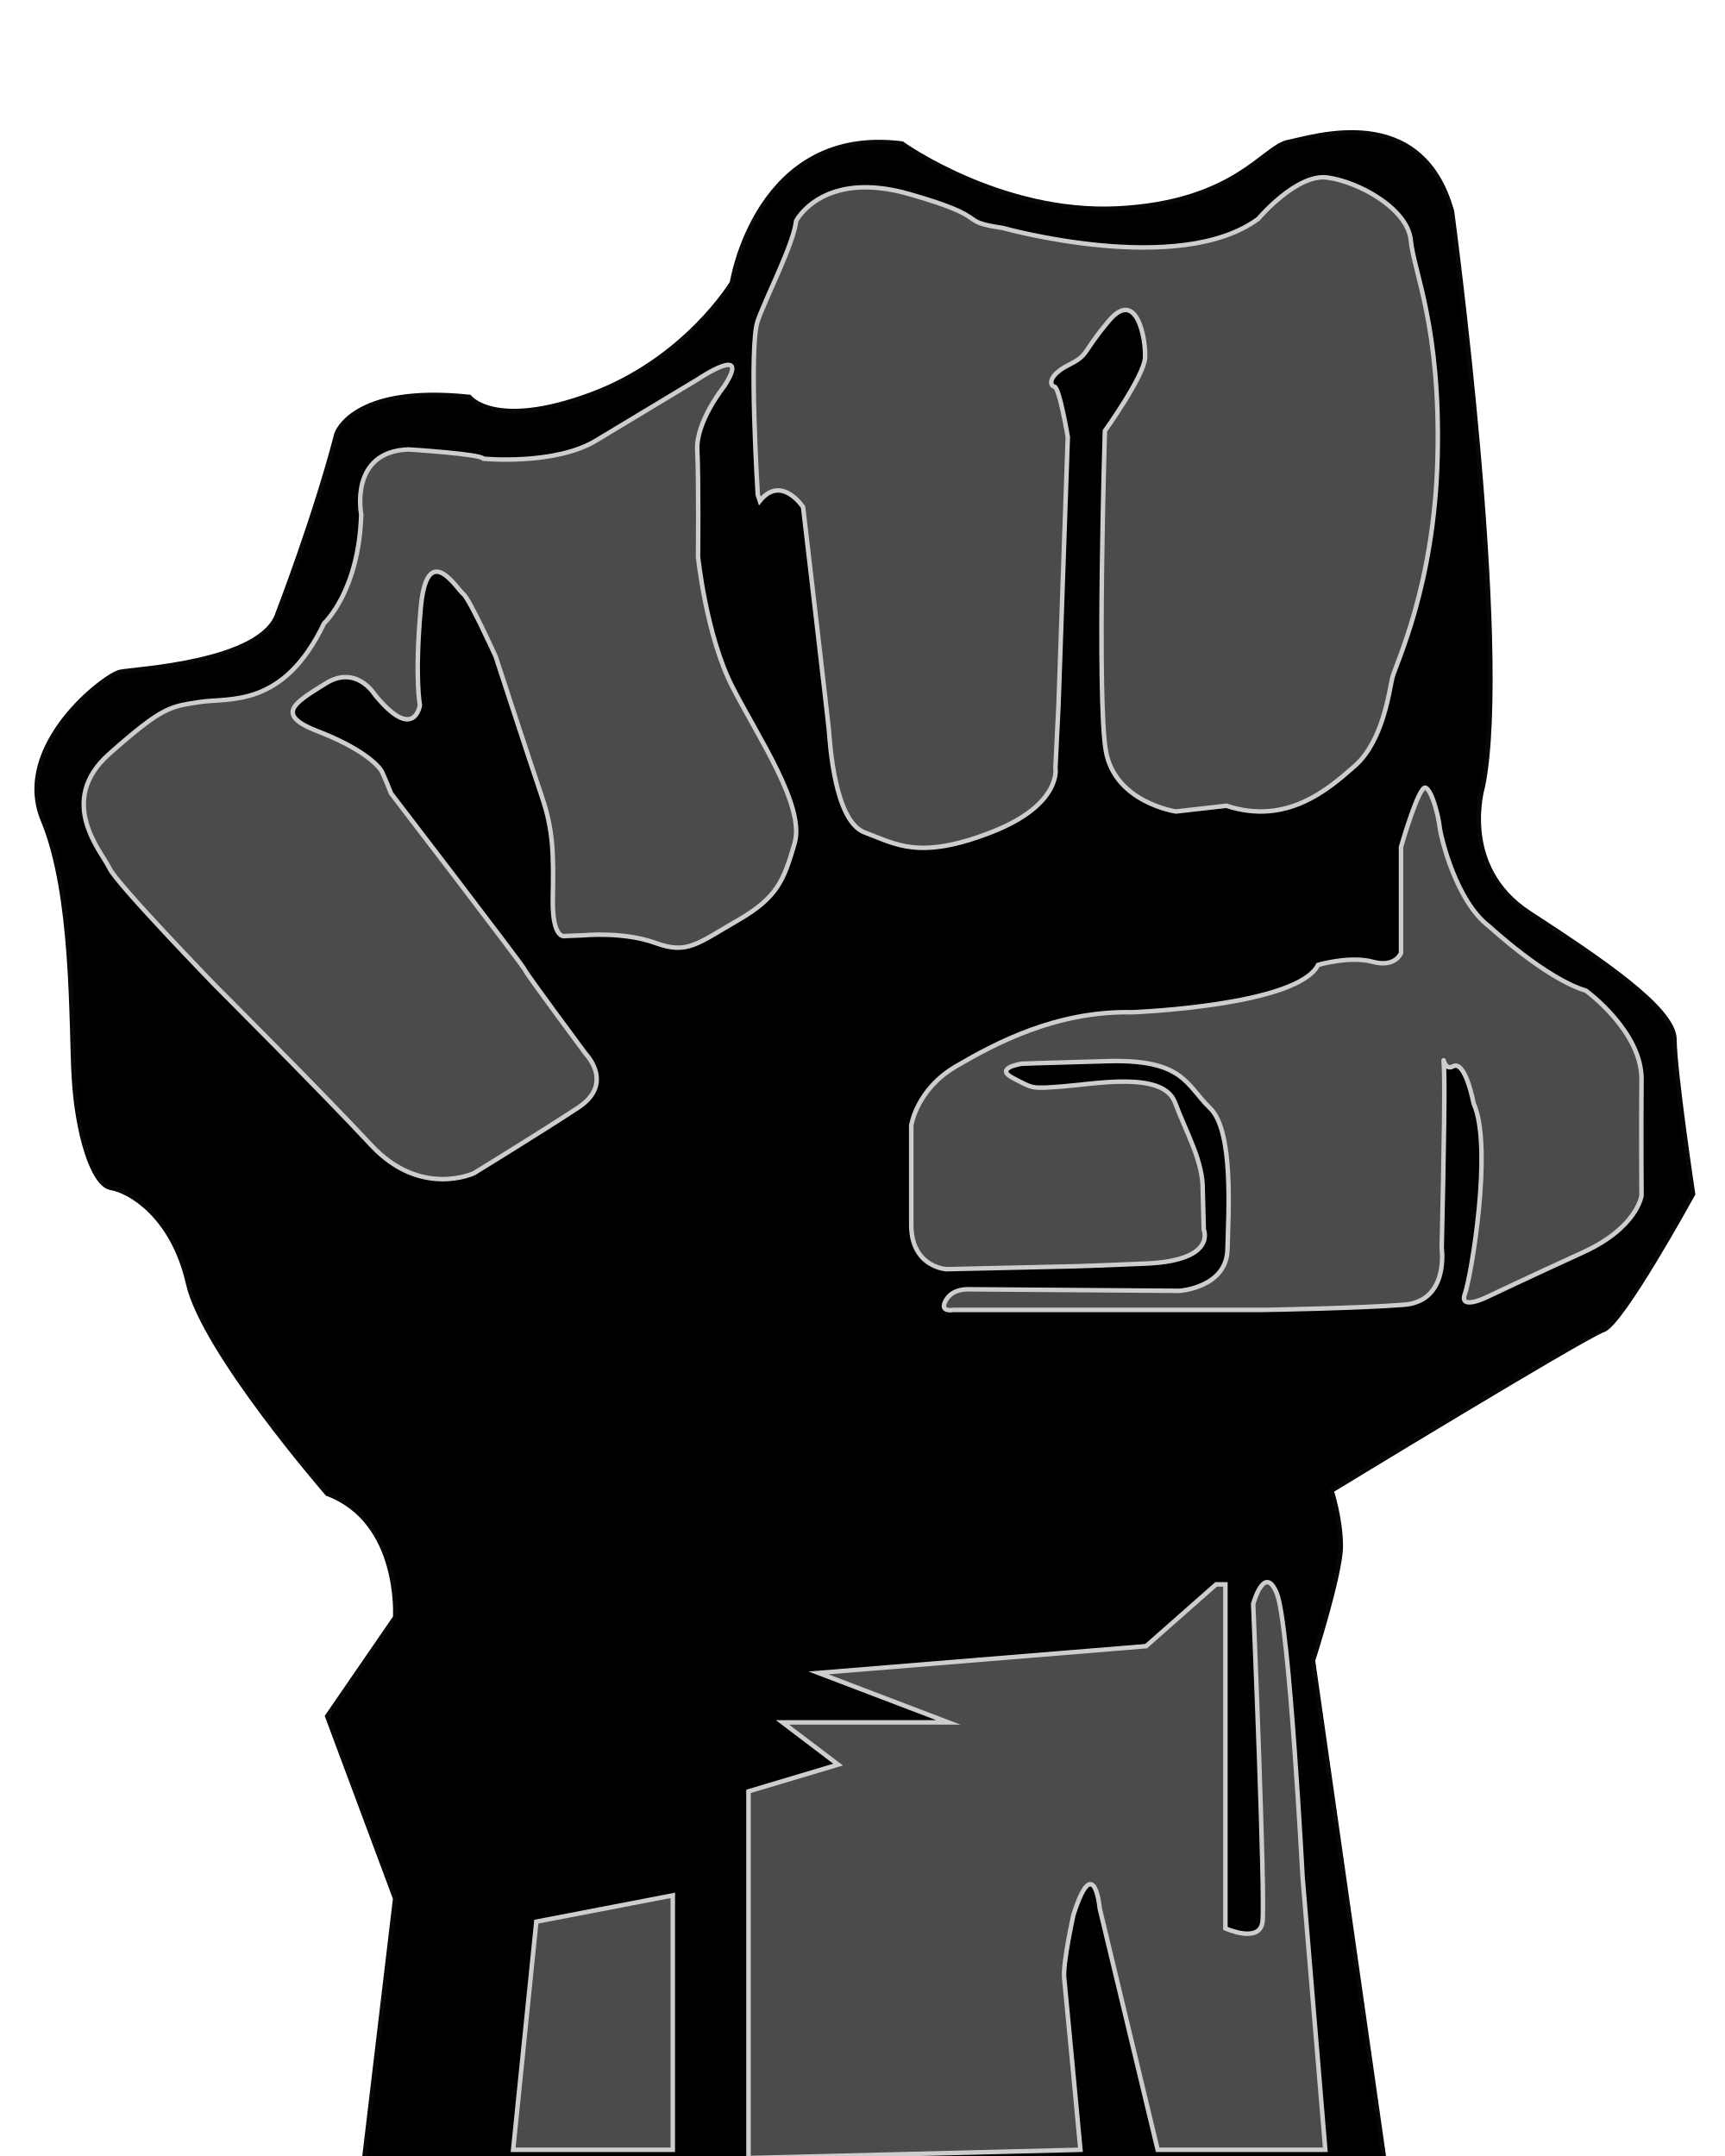
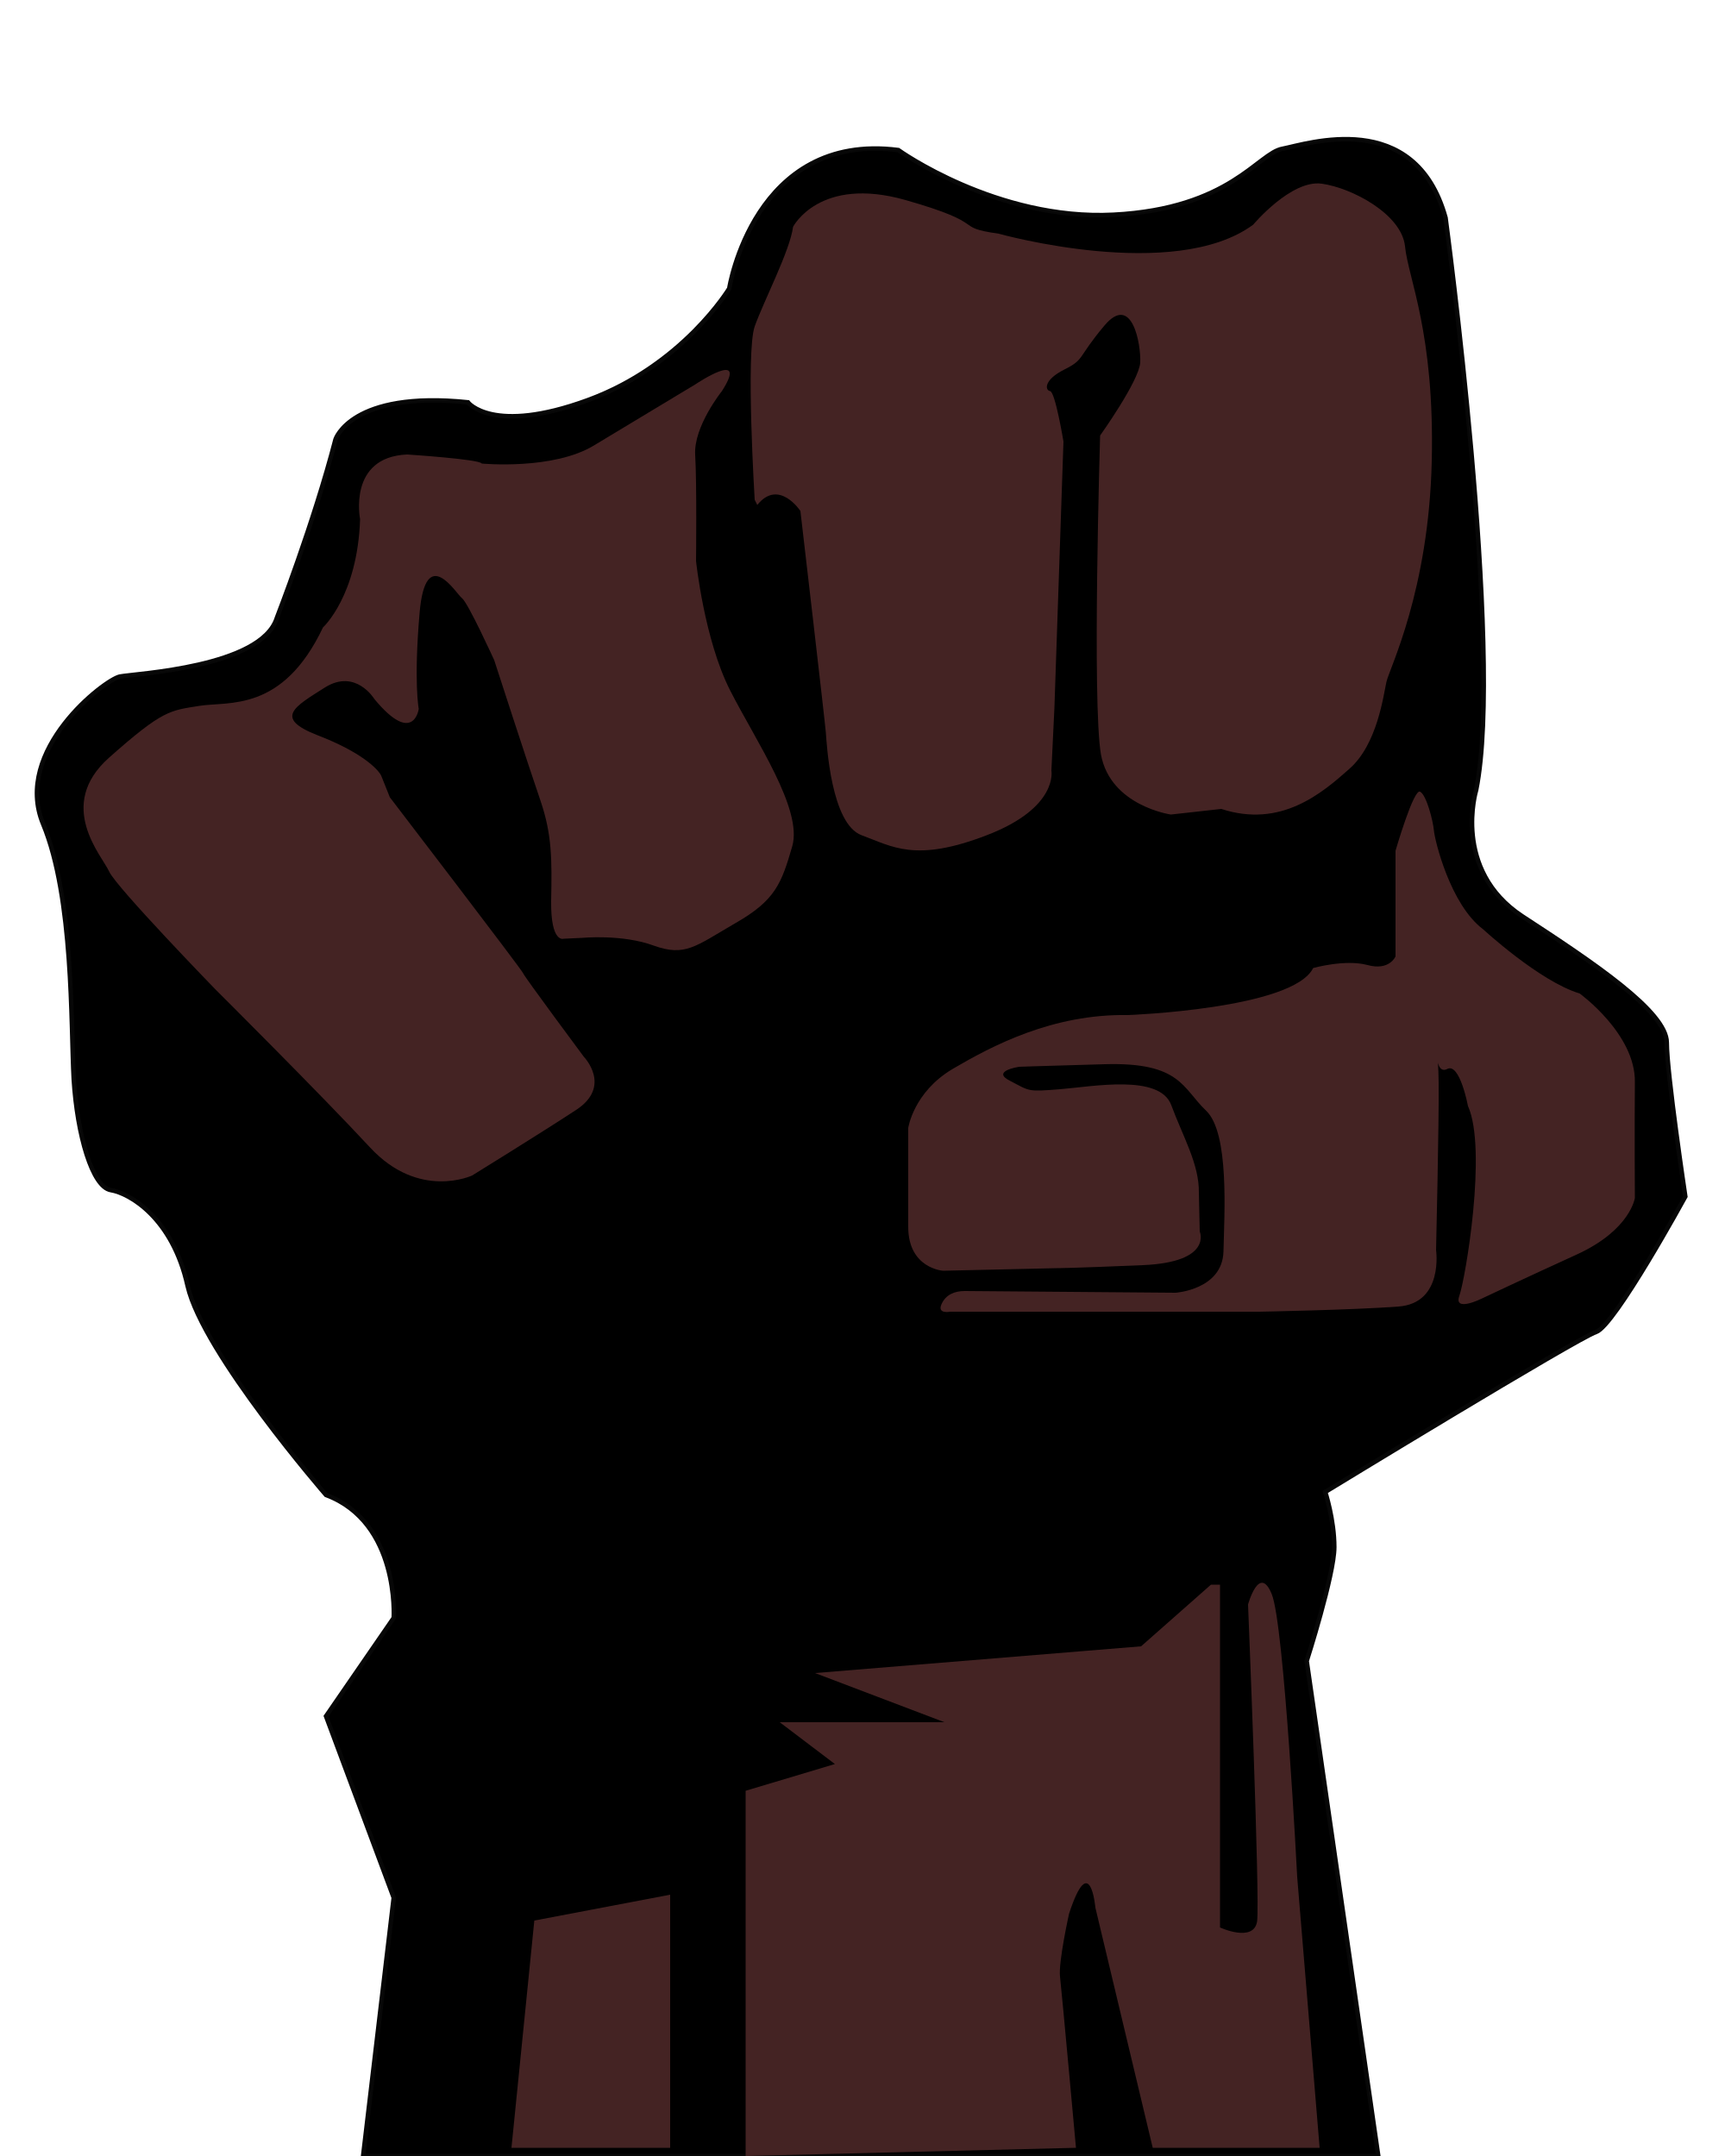
<svg xmlns="http://www.w3.org/2000/svg" version="1.1" id="Ebene_1" x="0px" y="0px" width="400px" height="500px" viewBox="0 0 400 500" enable-background="new 0 0 400 500" xml:space="preserve">
-   <g>
-     <path stroke="#070707" stroke-width="1.043" stroke-miterlimit="10" d="M84.476,500.469l7.165-60.188l-15.764-42.276   l15.764-22.929c0,0,1.433-22.213-15.764-28.661c0,0-28.661-32.96-32.244-48.723c-3.583-15.765-13.614-21.497-17.913-22.213   c-4.299-0.717-7.882-12.897-8.598-25.795c-0.717-12.898,0-42.275-7.165-59.472c-7.165-17.197,14.33-33.677,17.912-34.394   c3.583-0.717,32.961-2.15,36.544-13.614c0,0,8.598-22.213,13.614-41.559c0,0,3.583-11.465,30.811-8.598   c0,0,5.732,7.679,27.944-0.46c22.213-8.138,32.96-26.052,32.96-26.052s5.732-36.543,39.41-32.244c0,0,22.929,16.48,50.157,15.047   c27.229-1.433,33.677-14.316,39.409-15.398c5.733-1.082,30.811-9.68,37.977,16.115c0,0,13.614,101.031,7.165,133.275   c0,0-5.732,18.629,10.748,29.378c16.479,10.748,33.677,22.213,33.677,29.378c0,7.165,4.3,35.826,4.3,35.826   s-16.481,30.095-20.779,31.527c-4.3,1.434-63.055,37.26-63.055,37.26s2.149,6.45,2.149,12.898s-6.448,26.511-6.448,26.511   l16.48,115.362H84.476z" />
-     <polygon fill="#4B4B4B" stroke="#CECCCC" stroke-width="1.043" stroke-miterlimit="10" points="118.989,498.559 124.363,445.654    156.009,439.561 156.009,498.559  " />
-     <path fill="#4B4B4B" stroke="#CECCCC" stroke-width="1.043" stroke-miterlimit="10" d="M173.565,500.469V415.44l20.78-6.21   l-12.898-9.791h38.454l-30.095-11.465l75.952-6.21L282,367.435h2.149v79.772c0,0,7.882,3.583,8.599-1.432   c0.715-5.016-2.15-73.803-2.15-73.803s2.627-9.553,5.494-2.388c2.866,7.165,5.971,65.921,5.971,65.921l5.255,63.054h-38.872   l-13.434-55.95c0,0-1.254-13.614-6.091,1.434c0,0-2.508,11.286-2.15,14.689c0.358,3.404,3.762,39.828,3.762,39.828L173.565,500.469   z" />
-     <path fill="#4B4B4B" stroke="#CECCCC" stroke-width="1.043" stroke-miterlimit="10" d="M324.872,221.022v-24.601   c0,0,4.181-14.57,5.733-13.734s2.985,6.807,3.224,9.076c0.239,2.269,3.821,17.316,11.465,23.048c0,0,13.137,12.179,22.452,14.927   c0,0,13.016,9.434,12.898,20.659c-0.12,11.226,0,26.87,0,26.87s-0.956,7.404-13.494,13.137   c-12.54,5.732-22.332,10.389-22.332,10.389s-6.569,3.224-5.136-0.717s6.569-34.155,2.029-44.186c0,0-1.91-10.151-4.776-8.598   c-2.866,1.552-2.149-5.971-2.029,3.224c0.118,9.195-0.599,38.93-0.599,38.93s1.792,12.302-8.717,13.137   c-10.509,0.836-32.483,1.195-32.483,1.195h-37.14h-34.871c0,0-2.985,0.595-2.03-1.674c0.955-2.269,3.105-3.105,5.374-3.105   c2.269,0,49.082,0.358,49.082,0.358s10.866-0.717,11.106-9.555c0.239-8.836,1.435-27.585-4.059-32.84   c-5.494-5.256-5.971-11.346-23.645-10.868c-17.676,0.478-19.945,0.597-19.945,0.597s-6.687,0.956-2.03,3.344   c4.658,2.388,3.942,2.509,11.584,1.911c7.642-0.597,23.166-3.583,25.914,3.701c2.748,7.285,6.568,13.733,6.448,20.421l0.24,9.077   c0,0,3.103,7.165-13.257,7.882c-16.36,0.715-20.062,0.715-20.062,0.715l-26.393,0.599c0,0-8.12-0.479-8.12-10.271   c0-9.792,0-23.049,0-23.049s1.195-8.36,10.389-13.733c9.195-5.374,23.288-12.898,40.843-12.539c0,0,38.334-1.432,43.11-10.986   c0,0,7.404-2.149,12.658-0.716C323.561,224.482,324.872,221.022,324.872,221.022z" />
-     <path fill="#4B4B4B" stroke="#CECCCC" stroke-width="1.043" stroke-miterlimit="10" d="M90.687,184.002   c0,0,30.87,40.244,31.049,40.961c0.179,0.716,14.152,19.525,14.152,19.525s6.628,6.807-1.791,12.36   c-8.42,5.553-24.183,15.227-24.183,15.227s-12.36,5.832-23.825-6.489c-11.465-12.32-36.006-36.858-36.006-36.858   s-23.108-23.828-24.72-27.41c-1.612-3.583-12.539-15.406,0-26.512c12.539-11.106,14.151-10.927,20.959-12.002   c6.807-1.075,19.346,1.612,28.84-18.272c0,0,8.061-7.345,8.598-25.258c0,0-2.866-14.51,10.927-15.047   c0,0,17.018,1.074,17.376,2.149c0,0,16.781,1.612,26.304-4.299l23.494-14.151c0,0,12.539-8.42,6.091,1.612   c0,0-6.628,8.24-6.269,14.867c0.358,6.628,0.179,24.721,0.179,24.721s1.897,18.272,7.935,30.095   c6.038,11.822,16.965,27.765,14.457,36.364c-2.508,8.598-3.941,12.539-13.256,17.913c-9.314,5.374-11.643,7.882-18.988,5.195   c-7.344-2.688-16.659-1.792-16.659-1.792l-4.299,0.179c0,0-3.045,1.075-2.866-8.777c0.179-9.852,0.179-15.585-2.508-23.466   c-2.687-7.882-10.748-32.603-10.748-32.603s-6.09-13.434-7.524-14.51c-1.433-1.075-8.419-12.897-9.852,3.403   c-1.434,16.302-0.179,22.392-0.179,22.392s-1.254,8.778-10.39-2.328c0,0-4.299-7.165-11.464-2.687   c-7.165,4.478-12.002,7.165-1.791,11.106c10.21,3.941,14.151,7.925,14.868,9.426C89.313,180.538,90.687,184.002,90.687,184.002z" />
-     <path fill="#4B4B4B" stroke="#CECCCC" stroke-width="1.043" stroke-miterlimit="10" d="M175.713,114.737   c0,0-2.149-34.393,0-40.365c2.15-5.972,8.26-17.675,8.907-23.168c0,0,6.14-11.943,26.204-6.21   c20.062,5.732,10.51,6.21,21.735,7.881c0,0,40.84,11.465,59.233-2.149c0,0,8.836-10.509,16.003-9.554   c7.165,0.955,18.63,7.165,19.346,14.569c0.717,7.404,6.926,20.063,6.209,50.157c-0.717,30.095-9.792,48.247-10.509,51.352   c-0.715,3.105-2.149,14.57-8.598,20.302c-6.448,5.732-16.002,13.853-29.856,9.315l-11.704,1.325c0,0-14.092-2.042-16.241-13.984   c-2.15-11.942-0.239-74.281-0.239-74.281s9.077-12.658,9.315-16.957c0.239-4.299-1.911-16.241-8.359-8.598   c-6.449,7.643-4.538,7.837-9.315,10.247c-4.777,2.411-4.539,4.8-3.344,5.038c1.194,0.239,3.105,11.703,3.105,11.703l-2.15,62.099   l-0.717,14.571c0,0,1.673,8.598-15.047,15.047c-16.718,6.449-21.991,2.628-29.147,0c-7.156-2.628-8.112-21.258-8.351-23.885   c-0.238-2.626-5.97-51.59-5.97-51.59s-5.016-7.644-10.033-1.433L175.713,114.737z" />
-   </g>
+   <path stroke="#070707" stroke-width="1.043" stroke-miterlimit="10" d="M84.2,500l7.1-59.9L75.6,398l15.7-22.8  c0,0,1.4-22.1-15.7-28.5c0,0-28.5-32.8-32.1-48.5C40,282.4,30,276.7,25.7,276c-4.3-0.7-7.8-12.8-8.6-25.7c-0.7-12.8,0-42.1-7.1-59.2  c-7.1-17.1,14.3-33.5,17.8-34.2c3.6-0.7,32.8-2.1,36.4-13.6c0,0,8.6-22.1,13.6-41.4c0,0,3.6-11.4,30.7-8.6c0,0,5.7,7.6,27.8-0.5  c22.1-8.1,32.8-25.9,32.8-25.9s5.7-36.4,39.2-32.1c0,0,22.8,16.4,49.9,15c27.1-1.4,33.5-14.3,39.2-15.3c5.7-1.1,30.7-9.6,37.8,16  c0,0,13.6,100.6,7.1,132.7c0,0-5.7,18.5,10.7,29.3c16.4,10.7,33.5,22.1,33.5,29.3c0,7.1,4.3,35.7,4.3,35.7s-16.4,30-20.7,31.4  c-4.3,1.4-62.8,37.1-62.8,37.1s2.1,6.4,2.1,12.8s-6.4,26.4-6.4,26.4L319.6,500H84.2z" />
+   <polygon fill="#442323" points="118.6,498.1 123.9,445.4 155.4,439.4 155.4,498.1 " />
+   <path fill="#442323" d="M172.9,500v-84.7l20.7-6.2l-12.8-9.7H219l-30-11.4l75.6-6.2l16.2-14.3h2.1V447c0,0,7.8,3.6,8.6-1.4  c0.7-5-2.1-73.5-2.1-73.5s2.6-9.5,5.5-2.4c2.9,7.1,5.9,65.6,5.9,65.6l5.2,62.8h-38.7L254,442.4c0,0-1.2-13.6-6.1,1.4  c0,0-2.5,11.2-2.1,14.6c0.4,3.4,3.7,39.7,3.7,39.7L172.9,500z" />
+   <path fill="#442323" d="M323.6,221.8v-24.5c0,0,4.2-14.5,5.7-13.7s3,6.8,3.2,9c0.2,2.3,3.8,17.2,11.4,22.9c0,0,13.1,12.1,22.4,14.9  c0,0,13,9.4,12.8,20.6c-0.1,11.2,0,26.8,0,26.8s-1,7.4-13.4,13.1c-12.5,5.7-22.2,10.3-22.2,10.3s-6.5,3.2-5.1-0.7  c1.4-3.9,6.5-34,2-44c0,0-1.9-10.1-4.8-8.6c-2.9,1.5-2.1-5.9-2,3.2c0.1,9.2-0.6,38.8-0.6,38.8s1.8,12.3-8.7,13.1  c-10.5,0.8-32.3,1.2-32.3,1.2h-37h-34.7c0,0-3,0.6-2-1.7s3.1-3.1,5.4-3.1c2.3,0,48.9,0.4,48.9,0.4s10.8-0.7,11.1-9.5  c0.2-8.8,1.4-27.5-4-32.7c-5.5-5.2-5.9-11.3-23.5-10.8c-17.6,0.5-19.9,0.6-19.9,0.6s-6.7,1-2,3.3c4.6,2.4,3.9,2.5,11.5,1.9  c7.6-0.6,23.1-3.6,25.8,3.7c2.7,7.3,6.5,13.7,6.4,20.3l0.2,9c0,0,3.1,7.1-13.2,7.8c-16.3,0.7-20,0.7-20,0.7l-26.3,0.6  c0,0-8.1-0.5-8.1-10.2c0-9.7,0-22.9,0-22.9s1.2-8.3,10.3-13.7c9.2-5.4,23.2-12.8,40.7-12.5c0,0,38.2-1.4,42.9-10.9  c0,0,7.4-2.1,12.6-0.7C322.2,225.2,323.6,221.8,323.6,221.8z" />
+   <path fill="#442323" d="M90.4,184.9c0,0,30.7,40.1,30.9,40.8c0.2,0.7,14.1,19.4,14.1,19.4s6.6,6.8-1.8,12.3  c-8.4,5.5-24.1,15.2-24.1,15.2s-12.3,5.8-23.7-6.5c-11.4-12.3-35.9-36.7-35.9-36.7s-23-23.7-24.6-27.3c-1.6-3.6-12.5-15.3,0-26.4  c12.5-11.1,14.1-10.9,20.9-12c6.8-1.1,19.3,1.6,28.7-18.2c0,0,8-7.3,8.6-25.1c0,0-2.9-14.4,10.9-15c0,0,16.9,1.1,17.3,2.1  c0,0,16.7,1.6,26.2-4.3l23.4-14.1c0,0,12.5-8.4,6.1,1.6c0,0-6.6,8.2-6.2,14.8c0.4,6.6,0.2,24.6,0.2,24.6s1.9,18.2,7.9,30  c6,11.8,16.9,27.6,14.4,36.2c-2.5,8.6-3.9,12.5-13.2,17.8c-9.3,5.4-11.6,7.8-18.9,5.2c-7.3-2.7-16.6-1.8-16.6-1.8l-4.3,0.2  c0,0-3,1.1-2.9-8.7c0.2-9.8,0.2-15.5-2.5-23.4c-2.7-7.8-10.7-32.5-10.7-32.5s-6.1-13.4-7.5-14.4c-1.4-1.1-8.4-12.8-9.8,3.4  c-1.4,16.2-0.2,22.3-0.2,22.3s-1.2,8.7-10.3-2.3c0,0-4.3-7.1-11.4-2.7c-7.1,4.5-12,7.1-1.8,11.1c10.2,3.9,14.1,7.9,14.8,9.4  C89,181.4,90.4,184.9,90.4,184.9z" />
+   <path fill="#442323" d="M175,115.9c0,0-2.1-34.2,0-40.2c2.1-5.9,8.2-17.6,8.9-23.1c0,0,6.1-11.9,26.1-6.2c20,5.7,10.5,6.2,21.6,7.8  c0,0,40.7,11.4,59-2.1c0,0,8.8-10.5,15.9-9.5c7.1,1,18.5,7.1,19.3,14.5c0.7,7.4,6.9,20,6.2,49.9c-0.7,30-9.8,48-10.5,51.1  c-0.7,3.1-2.1,14.5-8.6,20.2c-6.4,5.7-15.9,13.8-29.7,9.3l-11.7,1.3c0,0-14-2-16.2-13.9c-2.1-11.9-0.2-74-0.2-74s9-12.6,9.3-16.9  c0.2-4.3-1.9-16.2-8.3-8.6c-6.4,7.6-4.5,7.8-9.3,10.2c-4.8,2.4-4.5,4.8-3.3,5c1.2,0.2,3.1,11.7,3.1,11.7l-2.1,61.8l-0.7,14.5  c0,0,1.7,8.6-15,15c-16.6,6.4-21.9,2.6-29,0c-7.1-2.6-8.1-21.2-8.3-23.8c-0.2-2.6-5.9-51.4-5.9-51.4s-5-7.6-10-1.4L175,115.9z" />
</svg>
